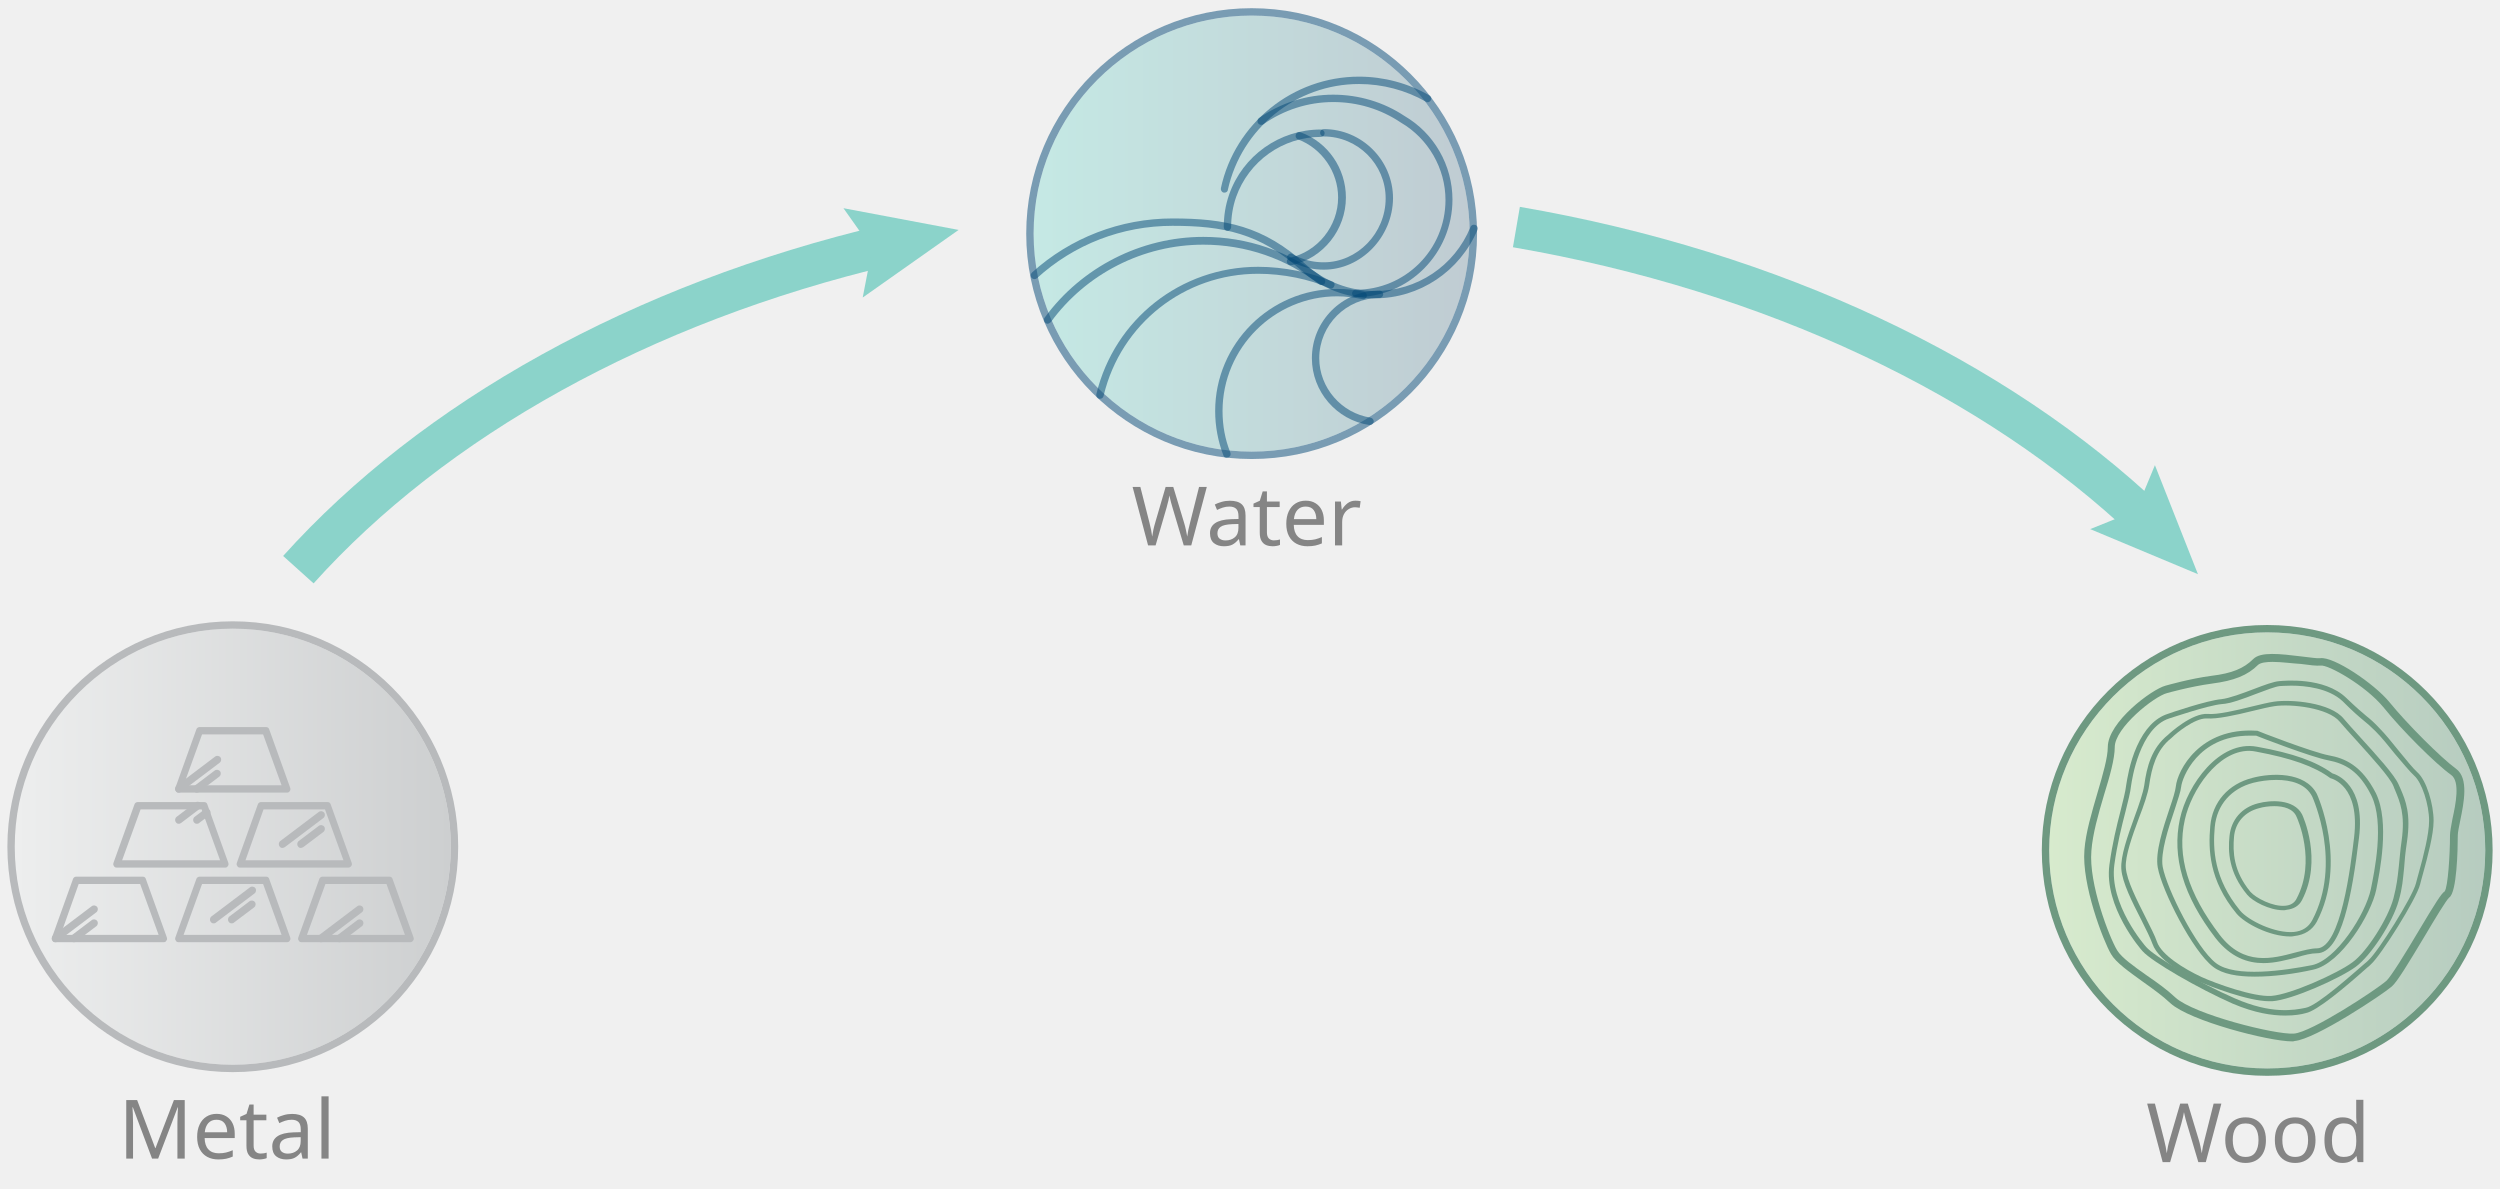
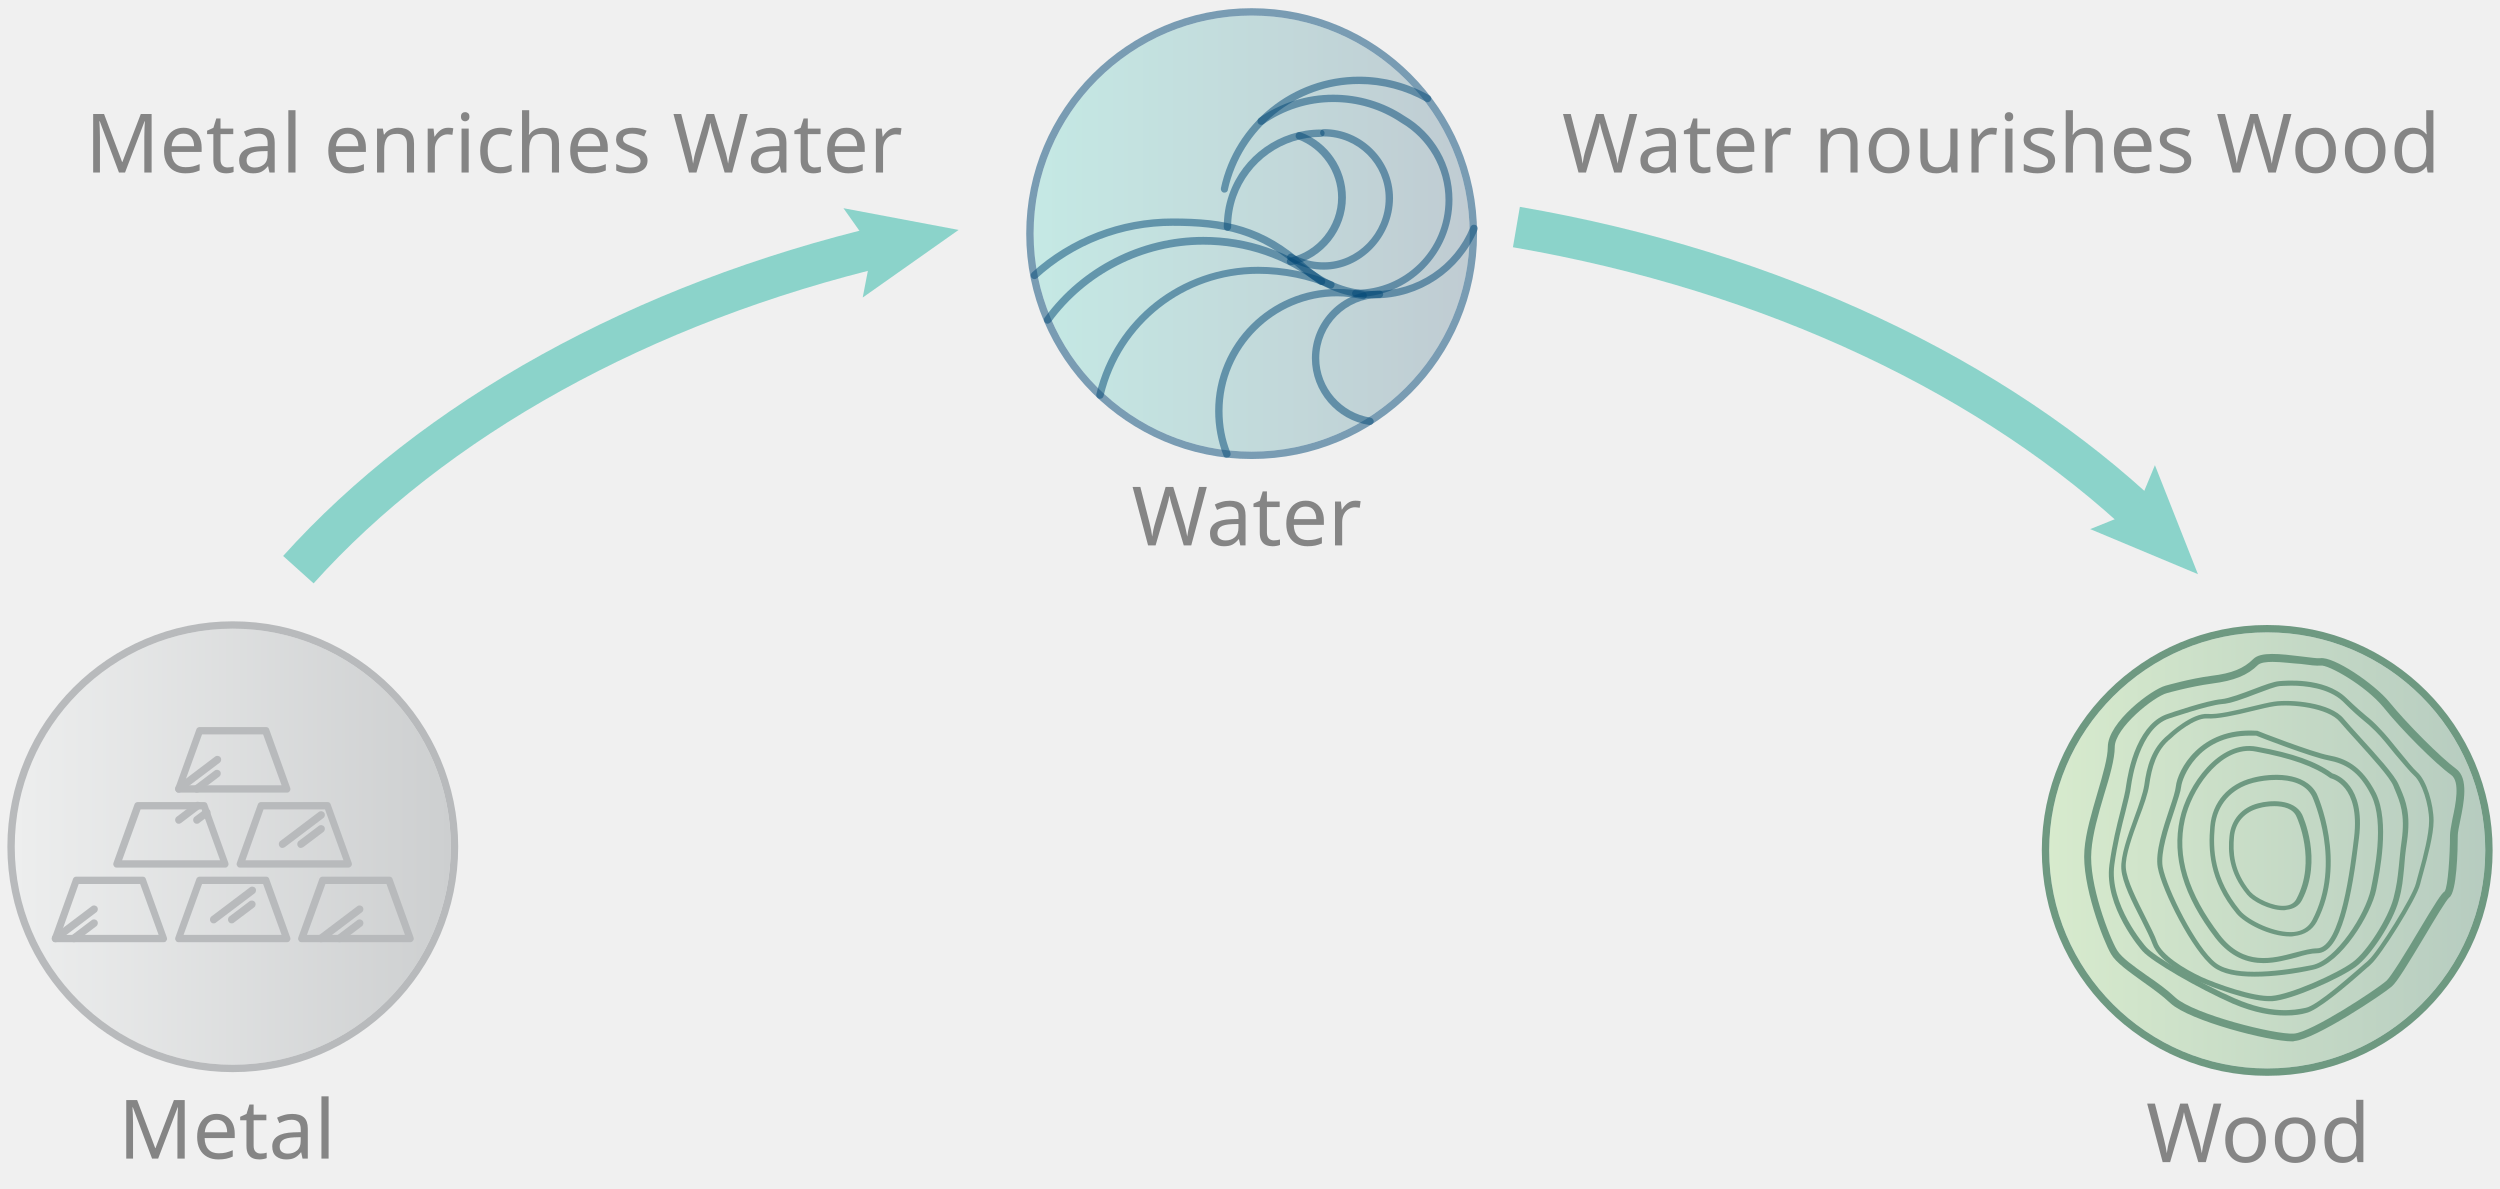
- <svg xmlns="http://www.w3.org/2000/svg" version="1.1" id="Layer_1" x="0px" y="0px" viewBox="0 0 610 290" enable-background="new 0 0 610 290" xml:space="preserve">
+ <svg xmlns="http://www.w3.org/2000/svg" version="1.1" id="Layer_1" x="0px" y="0px" viewBox="0 0 610 290" style="enable-background:new 0 0 610 290;" xml:space="preserve">
+   <style type="text/css">
+ 	.st0{fill:#FFFFFF;}
+ 	.st1{opacity:0.5;fill:url(#SVGID_1_);enable-background:new    ;}
+ 	.st2{fill:#6E9981;}
+ 	.st3{fill:#858585;}
+ 	.st4{font-family:'AvantGarde-Book';}
+ 	.st5{font-size:20px;}
+ 	.st6{opacity:0.5;fill:url(#SVGID_2_);enable-background:new    ;}
+ 	.st7{opacity:0.5;fill:#014776;enable-background:new    ;}
+ 	.st8{fill:url(#SVGID_3_);}
+ 	.st9{fill:#B8BABC;}
+ 	.st10{fill:none;stroke:#8BD3CA;stroke-width:10;stroke-miterlimit:10;}
+ 	.st11{fill:#8BD3CA;}
+ </style>
  <g>
    <g>
      <g>
-         <path fill="#FFFFFF" d="M553.2,154.3c-29.3,0-53.2,23.9-53.2,53.2s23.9,53.2,53.2,53.2s53.2-23.9,53.2-53.2     S582.6,154.3,553.2,154.3z" />
-         <linearGradient id="SVGID_1_" gradientUnits="userSpaceOnUse" x1="500.025" y1="207.474" x2="606.418" y2="207.474">
+         <path class="st0" d="M553.2,154.3c-29.3,0-53.2,23.9-53.2,53.2s23.9,53.2,53.2,53.2s53.2-23.9,53.2-53.2S582.6,154.3,553.2,154.3     z" />
+         <linearGradient id="SVGID_1_" gradientUnits="userSpaceOnUse" x1="500" y1="84.5" x2="606.4" y2="84.5" gradientTransform="matrix(1 0 0 -1 0 292)">
          <stop offset="0" style="stop-color:#B0D79C" />
          <stop offset="1" style="stop-color:#6E9981" />
        </linearGradient>
-         <path opacity="0.5" fill="url(#SVGID_1_)" d="M553.2,154.3c-29.3,0-53.2,23.9-53.2,53.2s23.9,53.2,53.2,53.2s53.2-23.9,53.2-53.2     S582.6,154.3,553.2,154.3z" />
-         <path fill="#6E9981" d="M553.2,262.5c-30.3,0-55-24.7-55-55s24.7-55,55-55s55,24.7,55,55S583.5,262.5,553.2,262.5z M553.2,154.3     c-29.3,0-53.2,23.9-53.2,53.2s23.9,53.2,53.2,53.2s53.2-23.9,53.2-53.2S582.6,154.3,553.2,154.3z" />
+         <path class="st1" d="M553.2,154.3c-29.3,0-53.2,23.9-53.2,53.2s23.9,53.2,53.2,53.2s53.2-23.9,53.2-53.2S582.6,154.3,553.2,154.3     z" />
+         <path class="st2" d="M553.2,262.5c-30.3,0-55-24.7-55-55s24.7-55,55-55s55,24.7,55,55S583.5,262.5,553.2,262.5z M553.2,154.3     c-29.3,0-53.2,23.9-53.2,53.2s23.9,53.2,53.2,53.2s53.2-23.9,53.2-53.2S582.6,154.3,553.2,154.3z" />
        <g>
-           <path fill="#6E9981" d="M559.3,254.1c-5.7,0-25-5-29.7-9.3c-1.9-1.8-4.4-3.6-6.8-5.3c-3.3-2.4-6.5-4.6-7.7-6.7      c-1.9-3.2-7.2-17-6.5-25.4c0.3-4.2,1.8-9.2,3.2-14c1.3-4.4,2.5-8.6,2.5-11.1c0-6.1,10.7-14.1,14.1-15c0.4-0.1,5.9-1.7,11.2-2.4      c5-0.6,7.9-1.8,10.2-4.1c1.8-1.8,6.3-1.3,12-0.6c1.9,0.2,3.6,0.5,4.3,0.4c3.3-0.5,13.2,6.2,16.9,10.7      c4.3,5.3,12.7,13.7,16.3,16.3c3.1,2.3,1.9,8.2,1,12.6c-0.3,1.5-0.6,2.9-0.6,3.6c0,3.3-0.2,14-2.1,15.2c-0.7,0.6-3.6,5.4-5.9,9.3      c-4.1,6.8-6.8,11.3-8.1,12.4c-2.3,2-18.7,12.9-23.7,13.3C559.7,254.1,559.5,254.1,559.3,254.1z M554.5,161.5      c-1.6,0-2.9,0.2-3.5,0.7c-2.6,2.6-5.9,3.9-11.3,4.6c-5.2,0.7-10.9,2.3-10.9,2.3c0,0,0,0,0,0c-3.2,0.8-12.8,8.5-12.8,13.2      c0,2.8-1.2,7.1-2.6,11.6c-1.4,4.7-2.8,9.6-3.1,13.7c-0.7,8,4.4,21.2,6.3,24.3c1.1,1.8,4.1,3.9,7.2,6.1c2.5,1.7,5,3.5,7,5.4      c4.5,4.1,24.3,9.1,28.9,8.8c4.3-0.3,20.1-10.7,22.6-12.9c1.1-1,4.8-7,7.7-11.9c4.3-7.2,5.7-9.4,6.5-9.9      c0.8-1.1,1.3-8.9,1.3-13.7c0-0.9,0.3-2.3,0.6-4c0.8-3.6,1.9-9.1-0.3-10.7c-3.8-2.7-12.2-11.1-16.6-16.6      c-4.3-5.2-13.4-10.4-15.3-10.1c-0.9,0.1-2.6-0.1-4.8-0.4C559.5,161.9,556.7,161.5,554.5,161.5z" />
-           <path fill="#6E9981" d="M557.6,247.8c-3.2,0-7.4-0.6-12.8-2.9c-8.4-3.7-19.8-10.3-22-12.8c-0.4-0.4-9.5-10.9-8.1-21.1      c0.7-5.2,1.8-9.6,2.7-13.1c0.6-2.5,1.2-4.6,1.4-6.4c0.2-1.2,0.8-5.4,2.6-9.4c1.9-4.2,4.4-6.9,7.5-7.9c0.5-0.2,9.6-3.3,13.1-3.6      c1.9-0.2,5.1-1.4,8-2.5c2.6-1,4.8-1.8,6.1-1.9c1.1-0.1,11-1.1,16.4,4.1c2.5,2.4,3.8,3.5,5,4.5c1,0.8,1.8,1.5,3.1,2.9      c1.4,1.4,3.1,3.5,4.7,5.5c1.8,2.2,3.5,4.3,4.5,5.2c2.3,2,4,7.9,4,11.9c0,3.4-1.5,8.9-2.6,12.9c-0.3,1-0.5,1.9-0.7,2.6      c-0.9,3.6-9.6,17.4-12,19.5c-0.2,0.2-0.5,0.5-0.9,0.8c-5.5,4.9-12.3,10.6-15,11.1C561.6,247.5,559.9,247.8,557.6,247.8z       M559.1,167.3c-1.5,0-2.5,0.1-2.8,0.1c-1.1,0.1-3.4,1-5.8,1.9c-3.1,1.2-6.3,2.4-8.4,2.5c-3.4,0.3-12.7,3.5-12.8,3.5c0,0,0,0,0,0      c-7.2,2.3-9.1,14.9-9.3,16.3c-0.2,1.9-0.8,4-1.4,6.5c-0.9,3.5-2,7.8-2.7,12.9c-1.3,9.6,7.4,19.7,7.8,20.1      c1.9,2.2,12.8,8.7,21.6,12.5c8.9,3.9,14.4,2.9,17.3,2.3c2.8-0.5,11.5-8.3,14.4-10.8c0.4-0.3,0.7-0.6,0.9-0.8      c2.3-2,10.8-15.5,11.6-18.8c0.2-0.7,0.4-1.6,0.7-2.6c1.1-3.9,2.5-9.4,2.5-12.6c0-4.1-1.8-9.4-3.6-11c-1.1-1-2.8-3.1-4.7-5.3      c-1.6-2-3.3-4.1-4.7-5.5c-1.3-1.3-2.1-2-3.1-2.8c-1.1-0.9-2.5-2.1-5-4.6C568.2,167.9,562.5,167.3,559.1,167.3z" />
-           <path fill="#6E9981" d="M553.7,244.3c-5.2,0-14.6-3.7-16.9-4.7c-1.7-0.7-10-4.7-11.6-9.3c-0.5-1.4-1.6-3.6-2.7-5.8      c-2.2-4.3-4.7-9.2-4.9-12.5c-0.2-3.1,1.5-7.9,3.2-12.6c1.1-3,2.1-5.9,2.4-7.8c0.6-4.5,1.8-9.1,5.8-12.3c0.4-0.4,5.9-5.4,9.7-5.1      c2.3,0.2,6.7-0.8,10.7-1.8c2.1-0.5,4.1-1,5.5-1.2c4.1-0.6,13.8,0.2,17,4.2c0.9,1.1,2.4,2.7,4.1,4.6c3.9,4.3,8.3,9.1,9.3,11.5      c0.1,0.3,0.3,0.6,0.4,0.9c1.3,3,2.6,6.2,1.6,13c-0.4,2.7-0.6,4.7-0.7,6.4c-0.3,2.8-0.4,4.8-1.3,7.9c-1.4,5.2-6.8,13.5-10.5,16.2      c-3.8,2.8-15.6,8.1-20.4,8.4C554.1,244.3,553.9,244.3,553.7,244.3z M538.3,175.3c-2.8,0-7.1,3.4-8.5,4.8c0,0,0,0,0,0      c-3.7,2.9-4.8,7.3-5.4,11.5c-0.3,2-1.3,4.9-2.5,8c-1.6,4.3-3.4,9.3-3.2,12.1c0.2,3.1,2.8,8.1,4.8,12.1c1.2,2.4,2.3,4.5,2.8,6      c1.1,3.2,6.6,6.6,10.9,8.6c3.5,1.6,12.7,4.9,17,4.6c4.6-0.3,16.2-5.5,19.8-8.2c3.5-2.5,8.7-10.7,10-15.6c0.8-3.1,1-4.9,1.3-7.7      c0.2-1.6,0.3-3.7,0.7-6.4c0.9-6.4-0.4-9.4-1.6-12.3c-0.1-0.3-0.3-0.6-0.4-1c-0.9-2.2-5.4-7.1-9-11.1c-1.7-1.9-3.2-3.5-4.1-4.6      c-2.8-3.4-11.9-4.4-15.9-3.8c-1.4,0.2-3.4,0.7-5.5,1.2c-4,1-8.6,2-11,1.8C538.5,175.3,538.4,175.3,538.3,175.3z" />
-           <path fill="#6E9981" d="M550.2,238.3c-4.2,0-7.9-0.6-10.2-2.4c-5-3.8-12.5-18.6-13.5-24.2c-0.7-3.7,1.3-9.7,2.9-14.5      c0.8-2.3,1.4-4.3,1.5-5.3c0.4-3.9,5.8-14.5,19.7-13.6c0.1,0,0.1,0,0.2,0c0.1,0.1,13.3,5.2,17.4,6c3.9,0.7,8,2.4,11.5,9.2      c3.5,7.1,0.9,19.5,0.1,23.6c-1.2,5.9-8.6,18.1-15.4,19.5C560,237.6,554.8,238.3,550.2,238.3z M548.9,179.5      c-12.7,0-16.5,10.4-16.7,12.5c-0.1,1.1-0.8,3.1-1.6,5.6c-1.5,4.4-3.5,10.5-2.9,13.9c1,5.4,8.2,19.8,13,23.5      c4.7,3.6,16.7,1.8,23.4,0.5c5.9-1.2,13.1-12.4,14.4-18.6c0.8-4,3.4-16.1,0.1-22.8c-3-6-6.4-7.8-10.6-8.6      c-4.1-0.8-16.3-5.5-17.5-6C550,179.5,549.4,179.5,548.9,179.5z" />
-           <path fill="#6E9981" d="M552.3,235c-3.9,0-8-1.4-11.7-6.1c-7.9-10.3-10.7-19.8-8.7-29.1c1.8-8.3,9.6-19.3,18.8-17.6      c8.9,1.6,14.4,3.6,18.4,6.5c1.1,0.3,8.1,2.8,6.5,15.7c-1.7,13.9-4.2,28.2-10.3,28.2c0,0,0,0,0,0c-1.3,0-3,0.4-4.9,1      C558,234.2,555.2,235,552.3,235z M548.8,183.2c-7.7,0-14.1,9.6-15.7,16.8c-2,8.9,0.8,18,8.5,28.1c5.9,7.7,12.9,5.8,18.5,4.3      c2-0.5,3.8-1,5.2-1c0,0,0,0,0,0c5.9,0,8.3-20.4,9.1-27.1c1.5-12.6-5.4-14.3-5.7-14.4c-0.1,0-0.2-0.1-0.2-0.1      c-3.8-2.8-9.4-4.8-18-6.4C550,183.3,549.4,183.2,548.8,183.2z" />
-           <path fill="#6E9981" d="M558.8,228.5c-5,0-11.1-3.2-13.1-5.6c-6.7-8.1-6.9-15.6-6.4-21.3c0.5-5.9,4.4-10.3,10.3-11.8      c4.5-1.2,12.8-1.6,15.7,3.9c0,0,0,0,0,0c0.1,0.2,7.6,16.6,0,31.2c-1.1,2-2.9,3.2-5.5,3.5C559.5,228.5,559.1,228.5,558.8,228.5z       M555.4,190.3c-2,0-4,0.3-5.6,0.7c-5.4,1.4-8.9,5.4-9.4,10.8c-0.5,5.4-0.2,12.6,6.2,20.4c2,2.4,8.5,5.6,13.1,5.2      c2.1-0.2,3.6-1.2,4.5-2.9c7.3-13.9,0.2-29.6,0-30.1C562.6,191.2,559,190.3,555.4,190.3z" />
-           <path fill="#6E9981" d="M557.1,222.1c-3.4,0-7.5-2.2-8.8-3.8c-4.5-5.4-4.7-10.5-4.3-14.3c0.4-4,3-7,7-8c3-0.8,8.7-1.1,10.7,2.7      c0,0,0,0,0,0c0.2,0.4,5.1,11.1,0,20.9c-0.7,1.4-2,2.2-3.8,2.4C557.6,222.1,557.4,222.1,557.1,222.1z M554.9,196.7      c-1.3,0-2.7,0.2-3.7,0.5c-3.5,0.9-5.8,3.5-6.1,7c-0.3,3.6-0.2,8.3,4,13.4c1.3,1.5,5.5,3.7,8.5,3.4c1.3-0.1,2.3-0.7,2.8-1.8      c4.8-9.1,0.2-19.4,0-19.8C559.6,197.3,557.2,196.7,554.9,196.7z" />
+           <path class="st2" d="M559.3,254.1c-5.7,0-25-5-29.7-9.3c-1.9-1.8-4.4-3.6-6.8-5.3c-3.3-2.4-6.5-4.6-7.7-6.7      c-1.9-3.2-7.2-17-6.5-25.4c0.3-4.2,1.8-9.2,3.2-14c1.3-4.4,2.5-8.6,2.5-11.1c0-6.1,10.7-14.1,14.1-15c0.4-0.1,5.9-1.7,11.2-2.4      c5-0.6,7.9-1.8,10.2-4.1c1.8-1.8,6.3-1.3,12-0.6c1.9,0.2,3.6,0.5,4.3,0.4c3.3-0.5,13.2,6.2,16.9,10.7      c4.3,5.3,12.7,13.7,16.3,16.3c3.1,2.3,1.9,8.2,1,12.6c-0.3,1.5-0.6,2.9-0.6,3.6c0,3.3-0.2,14-2.1,15.2c-0.7,0.6-3.6,5.4-5.9,9.3      c-4.1,6.8-6.8,11.3-8.1,12.4c-2.3,2-18.7,12.9-23.7,13.3C559.7,254.1,559.5,254.1,559.3,254.1z M554.5,161.5      c-1.6,0-2.9,0.2-3.5,0.7c-2.6,2.6-5.9,3.9-11.3,4.6c-5.2,0.7-10.9,2.3-10.9,2.3l0,0c-3.2,0.8-12.8,8.5-12.8,13.2      c0,2.8-1.2,7.1-2.6,11.6c-1.4,4.7-2.8,9.6-3.1,13.7c-0.7,8,4.4,21.2,6.3,24.3c1.1,1.8,4.1,3.9,7.2,6.1c2.5,1.7,5,3.5,7,5.4      c4.5,4.1,24.3,9.1,28.9,8.8c4.3-0.3,20.1-10.7,22.6-12.9c1.1-1,4.8-7,7.7-11.9c4.3-7.2,5.7-9.4,6.5-9.9      c0.8-1.1,1.3-8.9,1.3-13.7c0-0.9,0.3-2.3,0.6-4c0.8-3.6,1.9-9.1-0.3-10.7c-3.8-2.7-12.2-11.1-16.6-16.6      c-4.3-5.2-13.4-10.4-15.3-10.1c-0.9,0.1-2.6-0.1-4.8-0.4C559.5,161.9,556.7,161.5,554.5,161.5z" />
+           <path class="st2" d="M557.6,247.8c-3.2,0-7.4-0.6-12.8-2.9c-8.4-3.7-19.8-10.3-22-12.8c-0.4-0.4-9.5-10.9-8.1-21.1      c0.7-5.2,1.8-9.6,2.7-13.1c0.6-2.5,1.2-4.6,1.4-6.4c0.2-1.2,0.8-5.4,2.6-9.4c1.9-4.2,4.4-6.9,7.5-7.9c0.5-0.2,9.6-3.3,13.1-3.6      c1.9-0.2,5.1-1.4,8-2.5c2.6-1,4.8-1.8,6.1-1.9c1.1-0.1,11-1.1,16.4,4.1c2.5,2.4,3.8,3.5,5,4.5c1,0.8,1.8,1.5,3.1,2.9      c1.4,1.4,3.1,3.5,4.7,5.5c1.8,2.2,3.5,4.3,4.5,5.2c2.3,2,4,7.9,4,11.9c0,3.4-1.5,8.9-2.6,12.9c-0.3,1-0.5,1.9-0.7,2.6      c-0.9,3.6-9.6,17.4-12,19.5c-0.2,0.2-0.5,0.5-0.9,0.8c-5.5,4.9-12.3,10.6-15,11.1C561.6,247.5,559.9,247.8,557.6,247.8z       M559.1,167.3c-1.5,0-2.5,0.1-2.8,0.1c-1.1,0.1-3.4,1-5.8,1.9c-3.1,1.2-6.3,2.4-8.4,2.5c-3.4,0.3-12.7,3.5-12.8,3.5l0,0      c-7.2,2.3-9.1,14.9-9.3,16.3c-0.2,1.9-0.8,4-1.4,6.5c-0.9,3.5-2,7.8-2.7,12.9c-1.3,9.6,7.4,19.7,7.8,20.1      c1.9,2.2,12.8,8.7,21.6,12.5c8.9,3.9,14.4,2.9,17.3,2.3c2.8-0.5,11.5-8.3,14.4-10.8c0.4-0.3,0.7-0.6,0.9-0.8      c2.3-2,10.8-15.5,11.6-18.8c0.2-0.7,0.4-1.6,0.7-2.6c1.1-3.9,2.5-9.4,2.5-12.6c0-4.1-1.8-9.4-3.6-11c-1.1-1-2.8-3.1-4.7-5.3      c-1.6-2-3.3-4.1-4.7-5.5c-1.3-1.3-2.1-2-3.1-2.8c-1.1-0.9-2.5-2.1-5-4.6C568.2,167.9,562.5,167.3,559.1,167.3z" />
+           <path class="st2" d="M553.7,244.3c-5.2,0-14.6-3.7-16.9-4.7c-1.7-0.7-10-4.7-11.6-9.3c-0.5-1.4-1.6-3.6-2.7-5.8      c-2.2-4.3-4.7-9.2-4.9-12.5c-0.2-3.1,1.5-7.9,3.2-12.6c1.1-3,2.1-5.9,2.4-7.8c0.6-4.5,1.8-9.1,5.8-12.3c0.4-0.4,5.9-5.4,9.7-5.1      c2.3,0.2,6.7-0.8,10.7-1.8c2.1-0.5,4.1-1,5.5-1.2c4.1-0.6,13.8,0.2,17,4.2c0.9,1.1,2.4,2.7,4.1,4.6c3.9,4.3,8.3,9.1,9.3,11.5      c0.1,0.3,0.3,0.6,0.4,0.9c1.3,3,2.6,6.2,1.6,13c-0.4,2.7-0.6,4.7-0.7,6.4c-0.3,2.8-0.4,4.8-1.3,7.9c-1.4,5.2-6.8,13.5-10.5,16.2      c-3.8,2.8-15.6,8.1-20.4,8.4C554.1,244.3,553.9,244.3,553.7,244.3z M538.3,175.3c-2.8,0-7.1,3.4-8.5,4.8l0,0      c-3.7,2.9-4.8,7.3-5.4,11.5c-0.3,2-1.3,4.9-2.5,8c-1.6,4.3-3.4,9.3-3.2,12.1c0.2,3.1,2.8,8.1,4.8,12.1c1.2,2.4,2.3,4.5,2.8,6      c1.1,3.2,6.6,6.6,10.9,8.6c3.5,1.6,12.7,4.9,17,4.6c4.6-0.3,16.2-5.5,19.8-8.2c3.5-2.5,8.7-10.7,10-15.6c0.8-3.1,1-4.9,1.3-7.7      c0.2-1.6,0.3-3.7,0.7-6.4c0.9-6.4-0.4-9.4-1.6-12.3c-0.1-0.3-0.3-0.6-0.4-1c-0.9-2.2-5.4-7.1-9-11.1c-1.7-1.9-3.2-3.5-4.1-4.6      c-2.8-3.4-11.9-4.4-15.9-3.8c-1.4,0.2-3.4,0.7-5.5,1.2c-4,1-8.6,2-11,1.8C538.5,175.3,538.4,175.3,538.3,175.3z" />
+           <path class="st2" d="M550.2,238.3c-4.2,0-7.9-0.6-10.2-2.4c-5-3.8-12.5-18.6-13.5-24.2c-0.7-3.7,1.3-9.7,2.9-14.5      c0.8-2.3,1.4-4.3,1.5-5.3c0.4-3.9,5.8-14.5,19.7-13.6c0.1,0,0.1,0,0.2,0c0.1,0.1,13.3,5.2,17.4,6c3.9,0.7,8,2.4,11.5,9.2      c3.5,7.1,0.9,19.5,0.1,23.6c-1.2,5.9-8.6,18.1-15.4,19.5C560,237.6,554.8,238.3,550.2,238.3z M548.9,179.5      c-12.7,0-16.5,10.4-16.7,12.5c-0.1,1.1-0.8,3.1-1.6,5.6c-1.5,4.4-3.5,10.5-2.9,13.9c1,5.4,8.2,19.8,13,23.5      c4.7,3.6,16.7,1.8,23.4,0.5c5.9-1.2,13.1-12.4,14.4-18.6c0.8-4,3.4-16.1,0.1-22.8c-3-6-6.4-7.8-10.6-8.6      c-4.1-0.8-16.3-5.5-17.5-6C550,179.5,549.4,179.5,548.9,179.5z" />
+           <path class="st2" d="M552.3,235c-3.9,0-8-1.4-11.7-6.1c-7.9-10.3-10.7-19.8-8.7-29.1c1.8-8.3,9.6-19.3,18.8-17.6      c8.9,1.6,14.4,3.6,18.4,6.5c1.1,0.3,8.1,2.8,6.5,15.7c-1.7,13.9-4.2,28.2-10.3,28.2l0,0c-1.3,0-3,0.4-4.9,1      C558,234.2,555.2,235,552.3,235z M548.8,183.2c-7.7,0-14.1,9.6-15.7,16.8c-2,8.9,0.8,18,8.5,28.1c5.9,7.7,12.9,5.8,18.5,4.3      c2-0.5,3.8-1,5.2-1l0,0c5.9,0,8.3-20.4,9.1-27.1c1.5-12.6-5.4-14.3-5.7-14.4c-0.1,0-0.2-0.1-0.2-0.1c-3.8-2.8-9.4-4.8-18-6.4      C550,183.3,549.4,183.2,548.8,183.2z" />
+           <path class="st2" d="M558.8,228.5c-5,0-11.1-3.2-13.1-5.6c-6.7-8.1-6.9-15.6-6.4-21.3c0.5-5.9,4.4-10.3,10.3-11.8      c4.5-1.2,12.8-1.6,15.7,3.9l0,0c0.1,0.2,7.6,16.6,0,31.2c-1.1,2-2.9,3.2-5.5,3.5C559.5,228.5,559.1,228.5,558.8,228.5z       M555.4,190.3c-2,0-4,0.3-5.6,0.7c-5.4,1.4-8.9,5.4-9.4,10.8c-0.5,5.4-0.2,12.6,6.2,20.4c2,2.4,8.5,5.6,13.1,5.2      c2.1-0.2,3.6-1.2,4.5-2.9c7.3-13.9,0.2-29.6,0-30.1C562.6,191.2,559,190.3,555.4,190.3z" />
+           <path class="st2" d="M557.1,222.1c-3.4,0-7.5-2.2-8.8-3.8c-4.5-5.4-4.7-10.5-4.3-14.3c0.4-4,3-7,7-8c3-0.8,8.7-1.1,10.7,2.7l0,0      c0.2,0.4,5.1,11.1,0,20.9c-0.7,1.4-2,2.2-3.8,2.4C557.6,222.1,557.4,222.1,557.1,222.1z M554.9,196.7c-1.3,0-2.7,0.2-3.7,0.5      c-3.5,0.9-5.8,3.5-6.1,7c-0.3,3.6-0.2,8.3,4,13.4c1.3,1.5,5.5,3.7,8.5,3.4c1.3-0.1,2.3-0.7,2.8-1.8c4.8-9.1,0.2-19.4,0-19.8      C559.6,197.3,557.2,196.7,554.9,196.7z" />
        </g>
      </g>
      <g>
-         <text transform="matrix(1 0 0 1 523.6718 283.5561)" fill="#858585" font-family="'AvantGarde-Book'" font-size="20px">Wood</text>
+         <text transform="matrix(1 0 0 1 523.6718 283.5561)" class="st3 st4 st5">Wood</text>
      </g>
    </g>
    <g>
      <g>
-         <path fill="#FFFFFF" d="M305.4,3.8c-29.3,0-53.2,23.9-53.2,53.2s23.9,53.2,53.2,53.2c29.3,0,53.2-23.9,53.2-53.2     S334.8,3.8,305.4,3.8z" />
-         <linearGradient id="SVGID_2_" gradientUnits="userSpaceOnUse" x1="252.25" y1="57.003" x2="358.644" y2="57.003">
+         <path class="st0" d="M305.4,3.8c-29.3,0-53.2,23.9-53.2,53.2s23.9,53.2,53.2,53.2s53.2-23.9,53.2-53.2S334.8,3.8,305.4,3.8z" />
+         <linearGradient id="SVGID_2_" gradientUnits="userSpaceOnUse" x1="252.2" y1="235" x2="358.6" y2="235" gradientTransform="matrix(1 0 0 -1 0 292)">
          <stop offset="0" style="stop-color:#8BD3CA" />
          <stop offset="1" style="stop-color:#8199A6" />
        </linearGradient>
-         <path opacity="0.5" fill="url(#SVGID_2_)" d="M305.4,3.8c-29.3,0-53.2,23.9-53.2,53.2s23.9,53.2,53.2,53.2     c29.3,0,53.2-23.9,53.2-53.2S334.8,3.8,305.4,3.8z" />
-         <path opacity="0.5" fill="#014776" d="M330.8,72.5c-0.5,0-0.9-0.4-0.9-0.9s0.4-0.9,0.9-0.9c12.1,0,21.9-9.8,21.9-21.9     c0-7.7-4.2-15-10.9-18.9c-4.9-3.3-10.6-5-16.5-5c-6.1,0-12,1.9-17,5.4c-0.4,0.3-1,0.2-1.3-0.2c-0.3-0.4-0.2-1,0.2-1.3     c5.3-3.7,11.6-5.7,18.1-5.7c6.2,0,12.3,1.8,17.4,5.2c7.2,4.2,11.7,12,11.7,20.4C354.4,61.8,343.8,72.5,330.8,72.5z" />
+         <path class="st6" d="M305.4,3.8c-29.3,0-53.2,23.9-53.2,53.2s23.9,53.2,53.2,53.2s53.2-23.9,53.2-53.2S334.8,3.8,305.4,3.8z" />
+         <path class="st7" d="M330.8,72.5c-0.5,0-0.9-0.4-0.9-0.9s0.4-0.9,0.9-0.9c12.1,0,21.9-9.8,21.9-21.9c0-7.7-4.2-15-10.9-18.9     c-4.9-3.3-10.6-5-16.5-5c-6.1,0-12,1.9-17,5.4c-0.4,0.3-1,0.2-1.3-0.2c-0.3-0.4-0.2-1,0.2-1.3c5.3-3.7,11.6-5.7,18.1-5.7     c6.2,0,12.3,1.8,17.4,5.2c7.2,4.2,11.7,12,11.7,20.4C354.4,61.8,343.8,72.5,330.8,72.5z" />
        <g>
-           <path opacity="0.5" fill="#014776" d="M305.4,112c-30.3,0-55-24.7-55-55s24.7-55,55-55c30.3,0,55,24.7,55,55      S335.8,112,305.4,112z M305.4,3.8c-29.3,0-53.2,23.9-53.2,53.2s23.9,53.2,53.2,53.2c29.3,0,53.2-23.9,53.2-53.2      S334.8,3.8,305.4,3.8z" />
-           <path opacity="0.5" fill="#014776" d="M298.8,47c-0.1,0-0.1,0-0.2,0c-0.5-0.1-0.8-0.6-0.7-1.1c3.4-15.8,17.6-27.2,33.7-27.2      c6,0,12,1.6,17.2,4.6c0.4,0.2,0.6,0.8,0.3,1.2c-0.2,0.4-0.8,0.6-1.2,0.3c-4.9-2.8-10.6-4.3-16.3-4.3c-15.3,0-28.7,10.8-32,25.8      C299.6,46.7,299.2,47,298.8,47z" />
-           <path opacity="0.5" fill="#014776" d="M314.9,64.7c-0.4,0-0.8-0.3-0.9-0.7c-0.1-0.5,0.2-1,0.7-1.1c6.8-1.5,11.8-7.7,11.8-14.7      c0-6.3-4-12-9.8-14.2c-0.5-0.2-0.7-0.7-0.5-1.2c0.2-0.5,0.7-0.7,1.2-0.5c6.6,2.4,11,8.8,11,15.9c0,7.8-5.5,14.8-13.2,16.5      C315,64.7,314.9,64.7,314.9,64.7z" />
-           <path opacity="0.5" fill="#014776" d="M299.5,56.3c-0.5,0-0.9-0.4-0.9-0.9c0-2.7,0.4-5.3,1.3-7.9c3.3-9.5,12.3-15.9,22.4-15.9      c0.5,0,0.9,0.4,0.9,0.9s-0.4,0.9-0.9,0.9c-9.3,0-17.6,5.9-20.7,14.7c-0.8,2.3-1.2,4.8-1.2,7.3C300.4,55.9,300,56.3,299.5,56.3z" />
-           <path opacity="0.5" fill="#014776" d="M255.6,79c-0.2,0-0.4-0.1-0.5-0.2c-0.4-0.3-0.5-0.9-0.2-1.3c9-12.3,23.5-19.7,38.7-19.7      c10.8,0,20.9,3.5,29.4,10.1c0.4,0.3,0.5,0.9,0.2,1.3c-0.3,0.4-0.9,0.5-1.3,0.2c-8.1-6.3-17.9-9.7-28.3-9.7      c-14.7,0-28.6,7.1-37.2,18.9C256.1,78.8,255.9,79,255.6,79z" />
-           <path opacity="0.5" fill="#014776" d="M268.4,97.3c-0.1,0-0.1,0-0.2,0c-0.5-0.1-0.8-0.6-0.7-1.1c4.4-18.3,20.6-31.1,39.5-31.1      c6.2,0,13.1,1.4,18.1,3.6c0.5,0.2,0.7,0.7,0.4,1.2c-0.2,0.5-0.7,0.7-1.2,0.4c-4.7-2.2-11.4-3.5-17.3-3.5      c-18,0-33.5,12.2-37.7,29.7C269.2,97.1,268.8,97.3,268.4,97.3z" />
-           <path opacity="0.5" fill="#014776" d="M299.3,111.7c-0.4,0-0.7-0.2-0.8-0.6c-1.3-3.4-2-7.1-2-10.8c0-16.4,13.4-29.8,29.8-29.8      c2.2,0,4.4,0.2,6.5,0.7c0.5,0.1,0.8,0.6,0.7,1.1c-0.1,0.5-0.6,0.8-1.1,0.7c-2-0.4-4-0.7-6.1-0.7c-15.4,0-28,12.6-28,28      c0,3.5,0.6,6.9,1.9,10.1c0.2,0.5,0,1-0.5,1.2C299.5,111.6,299.4,111.7,299.3,111.7z" />
-           <path opacity="0.5" fill="#014776" d="M323,65.8c-2.4,0-4.8-0.5-6.9-1.5c-0.5-0.2-1.1-0.5-1.6-0.8c-0.4-0.3-0.6-0.8-0.3-1.2      c0.3-0.4,0.8-0.6,1.2-0.3c0.5,0.3,0.9,0.5,1.4,0.7c2,0.9,4,1.3,6.2,1.3c8.2,0,15.1-7.1,15.1-15.6c0-8.3-6.8-15.1-15.1-15.1      c-0.5,0-0.9-0.4-0.9-0.9s0.4-0.9,0.9-0.9c9.3,0,16.9,7.6,16.9,16.9C339.8,57.9,332.1,65.8,323,65.8z" />
-           <path opacity="0.5" fill="#014776" d="M334.2,103.7c0,0-0.1,0-0.1,0c-8-1.2-14-8.2-14-16.3c0-9.1,7.4-16.5,16.5-16.5      c0.5,0,0.9,0.4,0.9,0.9s-0.4,0.9-0.9,0.9c-8.1,0-14.7,6.6-14.7,14.7c0,7.2,5.4,13.4,12.5,14.5c0.5,0.1,0.8,0.5,0.8,1      C335.1,103.4,334.7,103.7,334.2,103.7z" />
-           <path opacity="0.5" fill="#014776" d="M335.4,72.8c-6.7,0-13.1-2.4-18-6.9c-9.9-9-19-10.8-31.3-10.8c-12.3,0-24,4.5-33.1,12.8      c-0.4,0.3-0.9,0.3-1.3-0.1c-0.3-0.4-0.3-0.9,0.1-1.3c9.4-8.5,21.6-13.2,34.3-13.2c12.8,0,22.2,1.8,32.6,11.3      c4.6,4.1,10.6,6.4,16.8,6.4c10.3,0,19.4-6.1,23.3-15.6c0.2-0.5,0.7-0.7,1.2-0.5c0.5,0.2,0.7,0.7,0.5,1.2      C356.2,66.2,346.4,72.8,335.4,72.8z" />
+           <path class="st7" d="M305.4,112c-30.3,0-55-24.7-55-55s24.7-55,55-55s55,24.7,55,55S335.8,112,305.4,112z M305.4,3.8      c-29.3,0-53.2,23.9-53.2,53.2s23.9,53.2,53.2,53.2s53.2-23.9,53.2-53.2S334.8,3.8,305.4,3.8z" />
+           <path class="st7" d="M298.8,47c-0.1,0-0.1,0-0.2,0c-0.5-0.1-0.8-0.6-0.7-1.1c3.4-15.8,17.6-27.2,33.7-27.2c6,0,12,1.6,17.2,4.6      c0.4,0.2,0.6,0.8,0.3,1.2c-0.2,0.4-0.8,0.6-1.2,0.3c-4.9-2.8-10.6-4.3-16.3-4.3c-15.3,0-28.7,10.8-32,25.8      C299.6,46.7,299.2,47,298.8,47z" />
+           <path class="st7" d="M314.9,64.7c-0.4,0-0.8-0.3-0.9-0.7c-0.1-0.5,0.2-1,0.7-1.1c6.8-1.5,11.8-7.7,11.8-14.7      c0-6.3-4-12-9.8-14.2c-0.5-0.2-0.7-0.7-0.5-1.2s0.7-0.7,1.2-0.5c6.6,2.4,11,8.8,11,15.9c0,7.8-5.5,14.8-13.2,16.5      C315,64.7,314.9,64.7,314.9,64.7z" />
+           <path class="st7" d="M299.5,56.3c-0.5,0-0.9-0.4-0.9-0.9c0-2.7,0.4-5.3,1.3-7.9c3.3-9.5,12.3-15.9,22.4-15.9      c0.5,0,0.9,0.4,0.9,0.9s-0.4,0.9-0.9,0.9c-9.3,0-17.6,5.9-20.7,14.7c-0.8,2.3-1.2,4.8-1.2,7.3C300.4,55.9,300,56.3,299.5,56.3z" />
+           <path class="st7" d="M255.6,79c-0.2,0-0.4-0.1-0.5-0.2c-0.4-0.3-0.5-0.9-0.2-1.3c9-12.3,23.5-19.7,38.7-19.7      c10.8,0,20.9,3.5,29.4,10.1c0.4,0.3,0.5,0.9,0.2,1.3s-0.9,0.5-1.3,0.2c-8.1-6.3-17.9-9.7-28.3-9.7c-14.7,0-28.6,7.1-37.2,18.9      C256.1,78.8,255.9,79,255.6,79z" />
+           <path class="st7" d="M268.4,97.3c-0.1,0-0.1,0-0.2,0c-0.5-0.1-0.8-0.6-0.7-1.1c4.4-18.3,20.6-31.1,39.5-31.1      c6.2,0,13.1,1.4,18.1,3.6c0.5,0.2,0.7,0.7,0.4,1.2c-0.2,0.5-0.7,0.7-1.2,0.4c-4.7-2.2-11.4-3.5-17.3-3.5      c-18,0-33.5,12.2-37.7,29.7C269.2,97.1,268.8,97.3,268.4,97.3z" />
+           <path class="st7" d="M299.3,111.7c-0.4,0-0.7-0.2-0.8-0.6c-1.3-3.4-2-7.1-2-10.8c0-16.4,13.4-29.8,29.8-29.8      c2.2,0,4.4,0.2,6.5,0.7c0.5,0.1,0.8,0.6,0.7,1.1c-0.1,0.5-0.6,0.8-1.1,0.7c-2-0.4-4-0.7-6.1-0.7c-15.4,0-28,12.6-28,28      c0,3.5,0.6,6.9,1.9,10.1c0.2,0.5,0,1-0.5,1.2C299.5,111.6,299.4,111.7,299.3,111.7z" />
+           <path class="st7" d="M323,65.8c-2.4,0-4.8-0.5-6.9-1.5c-0.5-0.2-1.1-0.5-1.6-0.8c-0.4-0.3-0.6-0.8-0.3-1.2      c0.3-0.4,0.8-0.6,1.2-0.3c0.5,0.3,0.9,0.5,1.4,0.7c2,0.9,4,1.3,6.2,1.3c8.2,0,15.1-7.1,15.1-15.6c0-8.3-6.8-15.1-15.1-15.1      c-0.5,0-0.9-0.4-0.9-0.9s0.4-0.9,0.9-0.9c9.3,0,16.9,7.6,16.9,16.9C339.8,57.9,332.1,65.8,323,65.8z" />
+           <path class="st7" d="M334.2,103.7h-0.1c-8-1.2-14-8.2-14-16.3c0-9.1,7.4-16.5,16.5-16.5c0.5,0,0.9,0.4,0.9,0.9s-0.4,0.9-0.9,0.9      c-8.1,0-14.7,6.6-14.7,14.7c0,7.2,5.4,13.4,12.5,14.5c0.5,0.1,0.8,0.5,0.8,1C335.1,103.4,334.7,103.7,334.2,103.7z" />
+           <path class="st7" d="M335.4,72.8c-6.7,0-13.1-2.4-18-6.9c-9.9-9-19-10.8-31.3-10.8s-24,4.5-33.1,12.8c-0.4,0.3-0.9,0.3-1.3-0.1      c-0.3-0.4-0.3-0.9,0.1-1.3c9.4-8.5,21.6-13.2,34.3-13.2c12.8,0,22.2,1.8,32.6,11.3c4.6,4.1,10.6,6.4,16.8,6.4      c10.3,0,19.4-6.1,23.3-15.6c0.2-0.5,0.7-0.7,1.2-0.5s0.7,0.7,0.5,1.2C356.2,66.2,346.4,72.8,335.4,72.8z" />
        </g>
      </g>
      <g>
-         <text transform="matrix(1 0 0 1 276.1189 133.0852)" fill="#858585" font-family="'AvantGarde-Book'" font-size="20px">Water</text>
+         <text transform="matrix(1 0 0 1 276.1189 133.0852)" class="st3 st4 st5">Water</text>
      </g>
    </g>
    <g>
      <g>
-         <linearGradient id="SVGID_3_" gradientUnits="userSpaceOnUse" x1="3.582" y1="206.619" x2="109.975" y2="206.619">
+         <linearGradient id="SVGID_3_" gradientUnits="userSpaceOnUse" x1="3.6" y1="85.4" x2="110" y2="85.4" gradientTransform="matrix(1 0 0 -1 0 292)">
          <stop offset="0" style="stop-color:#EDEEEE" />
          <stop offset="1" style="stop-color:#CDCFD0" />
        </linearGradient>
-         <path fill="url(#SVGID_3_)" d="M56.8,153.4c-29.3,0-53.2,23.9-53.2,53.2c0,29.3,23.9,53.2,53.2,53.2S110,236,110,206.6     C110,177.3,86.1,153.4,56.8,153.4z" />
+         <path class="st8" d="M56.8,153.4c-29.3,0-53.2,23.9-53.2,53.2s23.9,53.2,53.2,53.2S110,236,110,206.6     C110,177.3,86.1,153.4,56.8,153.4z" />
        <g>
-           <path fill="#B8BABC" d="M56.8,261.6c-30.3,0-55-24.7-55-55c0-30.3,24.7-55,55-55s55,24.7,55,55      C111.8,236.9,87.1,261.6,56.8,261.6z M56.8,153.4c-29.3,0-53.2,23.9-53.2,53.2c0,29.3,23.9,53.2,53.2,53.2S110,236,110,206.6      C110,177.3,86.1,153.4,56.8,153.4z" />
-           <path fill="#B8BABC" d="M70,193.4H43.6c-0.3,0-0.6-0.1-0.7-0.4c-0.2-0.2-0.2-0.5-0.1-0.8l5.1-14.2c0.1-0.4,0.5-0.6,0.8-0.6h16.2      c0.4,0,0.7,0.2,0.8,0.6l5.1,14.2c0.1,0.3,0.1,0.6-0.1,0.8C70.6,193.3,70.3,193.4,70,193.4z M44.8,191.6h23.9l-4.5-12.4H49.3      L44.8,191.6z" />
+           <path class="st9" d="M56.8,261.6c-30.3,0-55-24.7-55-55s24.7-55,55-55s55,24.7,55,55S87.1,261.6,56.8,261.6z M56.8,153.4      c-29.3,0-53.2,23.9-53.2,53.2s23.9,53.2,53.2,53.2S110,236,110,206.6C110,177.3,86.1,153.4,56.8,153.4z" />
+           <path class="st9" d="M70,193.4H43.6c-0.3,0-0.6-0.1-0.7-0.4c-0.2-0.2-0.2-0.5-0.1-0.8l5.1-14.2c0.1-0.4,0.5-0.6,0.8-0.6h16.2      c0.4,0,0.7,0.2,0.8,0.6l5.1,14.2c0.1,0.3,0.1,0.6-0.1,0.8C70.6,193.3,70.3,193.4,70,193.4z M44.8,191.6h23.9l-4.5-12.4H49.3      L44.8,191.6z" />
          <g>
-             <path fill="#B8BABC" d="M85,211.7H58.6c-0.3,0-0.6-0.1-0.7-0.4c-0.2-0.2-0.2-0.5-0.1-0.8l5.1-14.2c0.1-0.4,0.5-0.6,0.8-0.6       h16.2c0.4,0,0.7,0.2,0.8,0.6l5.1,14.2c0.1,0.3,0.1,0.6-0.1,0.8C85.6,211.5,85.3,211.7,85,211.7z M59.9,209.9h23.9l-4.5-12.4       H64.3L59.9,209.9z" />
-             <path fill="#B8BABC" d="M55,211.7H28.5c-0.3,0-0.6-0.1-0.7-0.4c-0.2-0.2-0.2-0.5-0.1-0.8l5.1-14.2c0.1-0.4,0.5-0.6,0.8-0.6       h16.2c0.4,0,0.7,0.2,0.8,0.6l5.1,14.2c0.1,0.3,0.1,0.6-0.1,0.8C55.5,211.5,55.3,211.7,55,211.7z M29.8,209.9h23.9l-4.5-12.4       H34.3L29.8,209.9z" />
+             <path class="st9" d="M85,211.7H58.6c-0.3,0-0.6-0.1-0.7-0.4c-0.2-0.2-0.2-0.5-0.1-0.8l5.1-14.2c0.1-0.4,0.5-0.6,0.8-0.6h16.2       c0.4,0,0.7,0.2,0.8,0.6l5.1,14.2c0.1,0.3,0.1,0.6-0.1,0.8C85.6,211.5,85.3,211.7,85,211.7z M59.9,209.9h23.9l-4.5-12.4h-15       L59.9,209.9z" />
+             <path class="st9" d="M55,211.7H28.5c-0.3,0-0.6-0.1-0.7-0.4c-0.2-0.2-0.2-0.5-0.1-0.8l5.1-14.2c0.1-0.4,0.5-0.6,0.8-0.6h16.2       c0.4,0,0.7,0.2,0.8,0.6l5.1,14.2c0.1,0.3,0.1,0.6-0.1,0.8C55.5,211.5,55.3,211.7,55,211.7z M29.8,209.9h23.9l-4.5-12.4H34.3       L29.8,209.9z" />
          </g>
          <g>
-             <path fill="#B8BABC" d="M100.1,229.9H73.6c-0.3,0-0.6-0.1-0.7-0.4c-0.2-0.2-0.2-0.5-0.1-0.8l5.1-14.2c0.1-0.4,0.5-0.6,0.8-0.6       H95c0.4,0,0.7,0.2,0.8,0.6l5.1,14.2c0.1,0.3,0.1,0.6-0.1,0.8C100.6,229.8,100.4,229.9,100.1,229.9z M74.9,228.1h23.9l-4.5-12.4       H79.4L74.9,228.1z" />
-             <path fill="#B8BABC" d="M70,229.9H43.6c-0.3,0-0.6-0.1-0.7-0.4c-0.2-0.2-0.2-0.5-0.1-0.8l5.1-14.2c0.1-0.4,0.5-0.6,0.8-0.6       h16.2c0.4,0,0.7,0.2,0.8,0.6l5.1,14.2c0.1,0.3,0.1,0.6-0.1,0.8C70.6,229.8,70.3,229.9,70,229.9z M44.8,228.1h23.9l-4.5-12.4       H49.3L44.8,228.1z" />
-             <path fill="#B8BABC" d="M39.9,229.9H13.5c-0.3,0-0.6-0.1-0.7-0.4c-0.2-0.2-0.2-0.5-0.1-0.8l5.1-14.2c0.1-0.4,0.5-0.6,0.8-0.6       h16.2c0.4,0,0.7,0.2,0.8,0.6l5.1,14.2c0.1,0.3,0.1,0.6-0.1,0.8C40.5,229.8,40.2,229.9,39.9,229.9z M14.8,228.1h23.9l-4.5-12.4       H19.2L14.8,228.1z" />
+             <path class="st9" d="M100.1,229.9H73.6c-0.3,0-0.6-0.1-0.7-0.4c-0.2-0.2-0.2-0.5-0.1-0.8l5.1-14.2c0.1-0.4,0.5-0.6,0.8-0.6H95       c0.4,0,0.7,0.2,0.8,0.6l5.1,14.2c0.1,0.3,0.1,0.6-0.1,0.8C100.6,229.8,100.4,229.9,100.1,229.9z M74.9,228.1h23.9l-4.5-12.4       H79.4L74.9,228.1z" />
+             <path class="st9" d="M70,229.9H43.6c-0.3,0-0.6-0.1-0.7-0.4c-0.2-0.2-0.2-0.5-0.1-0.8l5.1-14.2c0.1-0.4,0.5-0.6,0.8-0.6h16.2       c0.4,0,0.7,0.2,0.8,0.6l5.1,14.2c0.1,0.3,0.1,0.6-0.1,0.8C70.6,229.8,70.3,229.9,70,229.9z M44.8,228.1h23.9l-4.5-12.4H49.3       L44.8,228.1z" />
+             <path class="st9" d="M39.9,229.9H13.5c-0.3,0-0.6-0.1-0.7-0.4c-0.2-0.2-0.2-0.5-0.1-0.8l5.1-14.2c0.1-0.4,0.5-0.6,0.8-0.6h16.2       c0.4,0,0.7,0.2,0.8,0.6l5.1,14.2c0.1,0.3,0.1,0.6-0.1,0.8C40.5,229.8,40.2,229.9,39.9,229.9z M14.8,228.1h23.9l-4.5-12.4h-15       L14.8,228.1z" />
          </g>
        </g>
-         <path fill="#B8BABC" d="M43.6,193.4c-0.3,0-0.5-0.1-0.7-0.4c-0.3-0.4-0.2-1,0.2-1.3l9.4-7.1c0.4-0.3,1-0.2,1.3,0.2     c0.3,0.4,0.2,1-0.2,1.3l-9.4,7.1C43.9,193.4,43.8,193.4,43.6,193.4z" />
-         <path fill="#B8BABC" d="M48,193.4c-0.3,0-0.5-0.1-0.7-0.4c-0.3-0.4-0.2-1,0.2-1.3l4.9-3.7c0.4-0.3,1-0.2,1.3,0.2     c0.3,0.4,0.2,1-0.2,1.3l-4.9,3.7C48.4,193.4,48.2,193.4,48,193.4z" />
-         <path fill="#B8BABC" d="M43.6,201c-0.3,0-0.5-0.1-0.7-0.4c-0.3-0.4-0.2-1,0.2-1.3l4.6-3.5c0.4-0.3,1-0.2,1.3,0.2     c0.3,0.4,0.2,1-0.2,1.3l-4.6,3.5C43.9,201,43.8,201,43.6,201z" />
-         <path fill="#B8BABC" d="M48,201c-0.3,0-0.5-0.1-0.7-0.4c-0.3-0.4-0.2-1,0.2-1.3l2.4-1.8c0.4-0.3,1-0.2,1.3,0.2     c0.3,0.4,0.2,1-0.2,1.3l-2.4,1.8C48.4,201,48.2,201,48,201z" />
-         <path fill="#B8BABC" d="M13.5,229.9c-0.3,0-0.5-0.1-0.7-0.4c-0.3-0.4-0.2-1,0.2-1.3l9.4-7.1c0.4-0.3,1-0.2,1.3,0.2     c0.3,0.4,0.2,1-0.2,1.3l-9.4,7.1C13.9,229.9,13.7,229.9,13.5,229.9z" />
-         <path fill="#B8BABC" d="M18,229.9c-0.3,0-0.5-0.1-0.7-0.4c-0.3-0.4-0.2-1,0.2-1.3l4.9-3.7c0.4-0.3,1-0.2,1.3,0.2     c0.3,0.4,0.2,1-0.2,1.3l-4.9,3.7C18.4,229.9,18.2,229.9,18,229.9z" />
-         <path fill="#B8BABC" d="M68.9,206.9c-0.3,0-0.5-0.1-0.7-0.4c-0.3-0.4-0.2-1,0.2-1.3l9.4-7.1c0.4-0.3,1-0.2,1.3,0.2     c0.3,0.4,0.2,1-0.2,1.3l-9.4,7.1C69.3,206.8,69.1,206.9,68.9,206.9z" />
-         <path fill="#B8BABC" d="M73.4,206.9c-0.3,0-0.5-0.1-0.7-0.4c-0.3-0.4-0.2-1,0.2-1.3l4.9-3.7c0.4-0.3,1-0.2,1.3,0.2     c0.3,0.4,0.2,1-0.2,1.3l-4.9,3.7C73.8,206.8,73.6,206.9,73.4,206.9z" />
-         <path fill="#B8BABC" d="M52.1,225.3c-0.3,0-0.5-0.1-0.7-0.4c-0.3-0.4-0.2-1,0.2-1.3l9.4-7.1c0.4-0.3,1-0.2,1.3,0.2     c0.3,0.4,0.2,1-0.2,1.3l-9.4,7.1C52.5,225.3,52.3,225.3,52.1,225.3z" />
-         <path fill="#B8BABC" d="M56.5,225.3c-0.3,0-0.5-0.1-0.7-0.4c-0.3-0.4-0.2-1,0.2-1.3l4.9-3.7c0.4-0.3,1-0.2,1.3,0.2     c0.3,0.4,0.2,1-0.2,1.3l-4.9,3.7C56.9,225.3,56.7,225.3,56.5,225.3z" />
-         <path fill="#B8BABC" d="M78.3,229.9c-0.3,0-0.5-0.1-0.7-0.4c-0.3-0.4-0.2-1,0.2-1.3l9.4-7.1c0.4-0.3,1-0.2,1.3,0.2     c0.3,0.4,0.2,1-0.2,1.3l-9.4,7.1C78.7,229.9,78.5,229.9,78.3,229.9z" />
-         <path fill="#B8BABC" d="M82.8,229.9c-0.3,0-0.5-0.1-0.7-0.4c-0.3-0.4-0.2-1,0.2-1.3l4.9-3.7c0.4-0.3,1-0.2,1.3,0.2     c0.3,0.4,0.2,1-0.2,1.3l-4.9,3.7C83.2,229.9,83,229.9,82.8,229.9z" />
+         <path class="st9" d="M43.6,193.4c-0.3,0-0.5-0.1-0.7-0.4c-0.3-0.4-0.2-1,0.2-1.3l9.4-7.1c0.4-0.3,1-0.2,1.3,0.2s0.2,1-0.2,1.3     l-9.4,7.1C43.9,193.4,43.8,193.4,43.6,193.4z" />
+         <path class="st9" d="M48,193.4c-0.3,0-0.5-0.1-0.7-0.4c-0.3-0.4-0.2-1,0.2-1.3l4.9-3.7c0.4-0.3,1-0.2,1.3,0.2s0.2,1-0.2,1.3     l-4.9,3.7C48.4,193.4,48.2,193.4,48,193.4z" />
+         <path class="st9" d="M43.6,201c-0.3,0-0.5-0.1-0.7-0.4c-0.3-0.4-0.2-1,0.2-1.3l4.6-3.5c0.4-0.3,1-0.2,1.3,0.2s0.2,1-0.2,1.3     l-4.6,3.5C43.9,201,43.8,201,43.6,201z" />
+         <path class="st9" d="M48,201c-0.3,0-0.5-0.1-0.7-0.4c-0.3-0.4-0.2-1,0.2-1.3l2.4-1.8c0.4-0.3,1-0.2,1.3,0.2s0.2,1-0.2,1.3     l-2.4,1.8C48.4,201,48.2,201,48,201z" />
+         <path class="st9" d="M13.5,229.9c-0.3,0-0.5-0.1-0.7-0.4c-0.3-0.4-0.2-1,0.2-1.3l9.4-7.1c0.4-0.3,1-0.2,1.3,0.2s0.2,1-0.2,1.3     l-9.4,7.1C13.9,229.9,13.7,229.9,13.5,229.9z" />
+         <path class="st9" d="M18,229.9c-0.3,0-0.5-0.1-0.7-0.4c-0.3-0.4-0.2-1,0.2-1.3l4.9-3.7c0.4-0.3,1-0.2,1.3,0.2s0.2,1-0.2,1.3     l-4.9,3.7C18.4,229.9,18.2,229.9,18,229.9z" />
+         <path class="st9" d="M68.9,206.9c-0.3,0-0.5-0.1-0.7-0.4c-0.3-0.4-0.2-1,0.2-1.3l9.4-7.1c0.4-0.3,1-0.2,1.3,0.2s0.2,1-0.2,1.3     l-9.4,7.1C69.3,206.8,69.1,206.9,68.9,206.9z" />
+         <path class="st9" d="M73.4,206.9c-0.3,0-0.5-0.1-0.7-0.4c-0.3-0.4-0.2-1,0.2-1.3l4.9-3.7c0.4-0.3,1-0.2,1.3,0.2s0.2,1-0.2,1.3     l-4.9,3.7C73.8,206.8,73.6,206.9,73.4,206.9z" />
+         <path class="st9" d="M52.1,225.3c-0.3,0-0.5-0.1-0.7-0.4c-0.3-0.4-0.2-1,0.2-1.3l9.4-7.1c0.4-0.3,1-0.2,1.3,0.2s0.2,1-0.2,1.3     l-9.4,7.1C52.5,225.3,52.3,225.3,52.1,225.3z" />
+         <path class="st9" d="M56.5,225.3c-0.3,0-0.5-0.1-0.7-0.4c-0.3-0.4-0.2-1,0.2-1.3l4.9-3.7c0.4-0.3,1-0.2,1.3,0.2s0.2,1-0.2,1.3     l-4.9,3.7C56.9,225.3,56.7,225.3,56.5,225.3z" />
+         <path class="st9" d="M78.3,229.9c-0.3,0-0.5-0.1-0.7-0.4c-0.3-0.4-0.2-1,0.2-1.3l9.4-7.1c0.4-0.3,1-0.2,1.3,0.2s0.2,1-0.2,1.3     l-9.4,7.1C78.7,229.9,78.5,229.9,78.3,229.9z" />
+         <path class="st9" d="M82.8,229.9c-0.3,0-0.5-0.1-0.7-0.4c-0.3-0.4-0.2-1,0.2-1.3l4.9-3.7c0.4-0.3,1-0.2,1.3,0.2s0.2,1-0.2,1.3     l-4.9,3.7C83.2,229.9,83,229.9,82.8,229.9z" />
      </g>
      <g>
-         <text transform="matrix(1 0 0 1 28.8685 282.7018)" fill="#858585" font-family="'AvantGarde-Book'" font-size="20px">Metal</text>
+         <text transform="matrix(1 0 0 1 28.8685 282.7018)" class="st3 st4 st5">Metal</text>
      </g>
    </g>
    <g>
      <g>
-         <path fill="none" stroke="#8BD3CA" stroke-width="10" stroke-miterlimit="10" d="M370,55.4c62.7,10.8,116.9,36.7,153.9,71.8" />
+         <path class="st10" d="M370,55.4c62.7,10.8,116.9,36.7,153.9,71.8" />
        <g>
-           <polygon fill="#8BD3CA" points="510,129.1 521.2,124.6 525.8,113.5 536.3,140.1     " />
+           <polygon class="st11" points="510,129.1 521.2,124.6 525.8,113.5 536.3,140.1     " />
        </g>
      </g>
    </g>
    <g>
      <g>
-         <path fill="none" stroke="#8BD3CA" stroke-width="10" stroke-miterlimit="10" d="M72.8,139c33-36.7,83.6-65,143.6-79.2" />
+         <path class="st10" d="M72.8,139c33-36.7,83.6-65,143.6-79.2" />
        <g>
-           <polygon fill="#8BD3CA" points="210.5,72.6 212.8,60.7 205.8,50.8 233.9,56.1     " />
+           <polygon class="st11" points="210.5,72.6 212.8,60.7 205.8,50.8 233.9,56.1     " />
        </g>
      </g>
    </g>
  </g>
+   <g>
+     <text transform="matrix(1 0 0 1 381.1367 42.0923)" class="st3 st4 st5">Water nourishes Wood</text>
+   </g>
+   <g>
+     <text transform="matrix(1 0 0 1 20.7916 42.0923)" class="st3 st4 st5">Metal enriches Water</text>
+   </g>
</svg>
